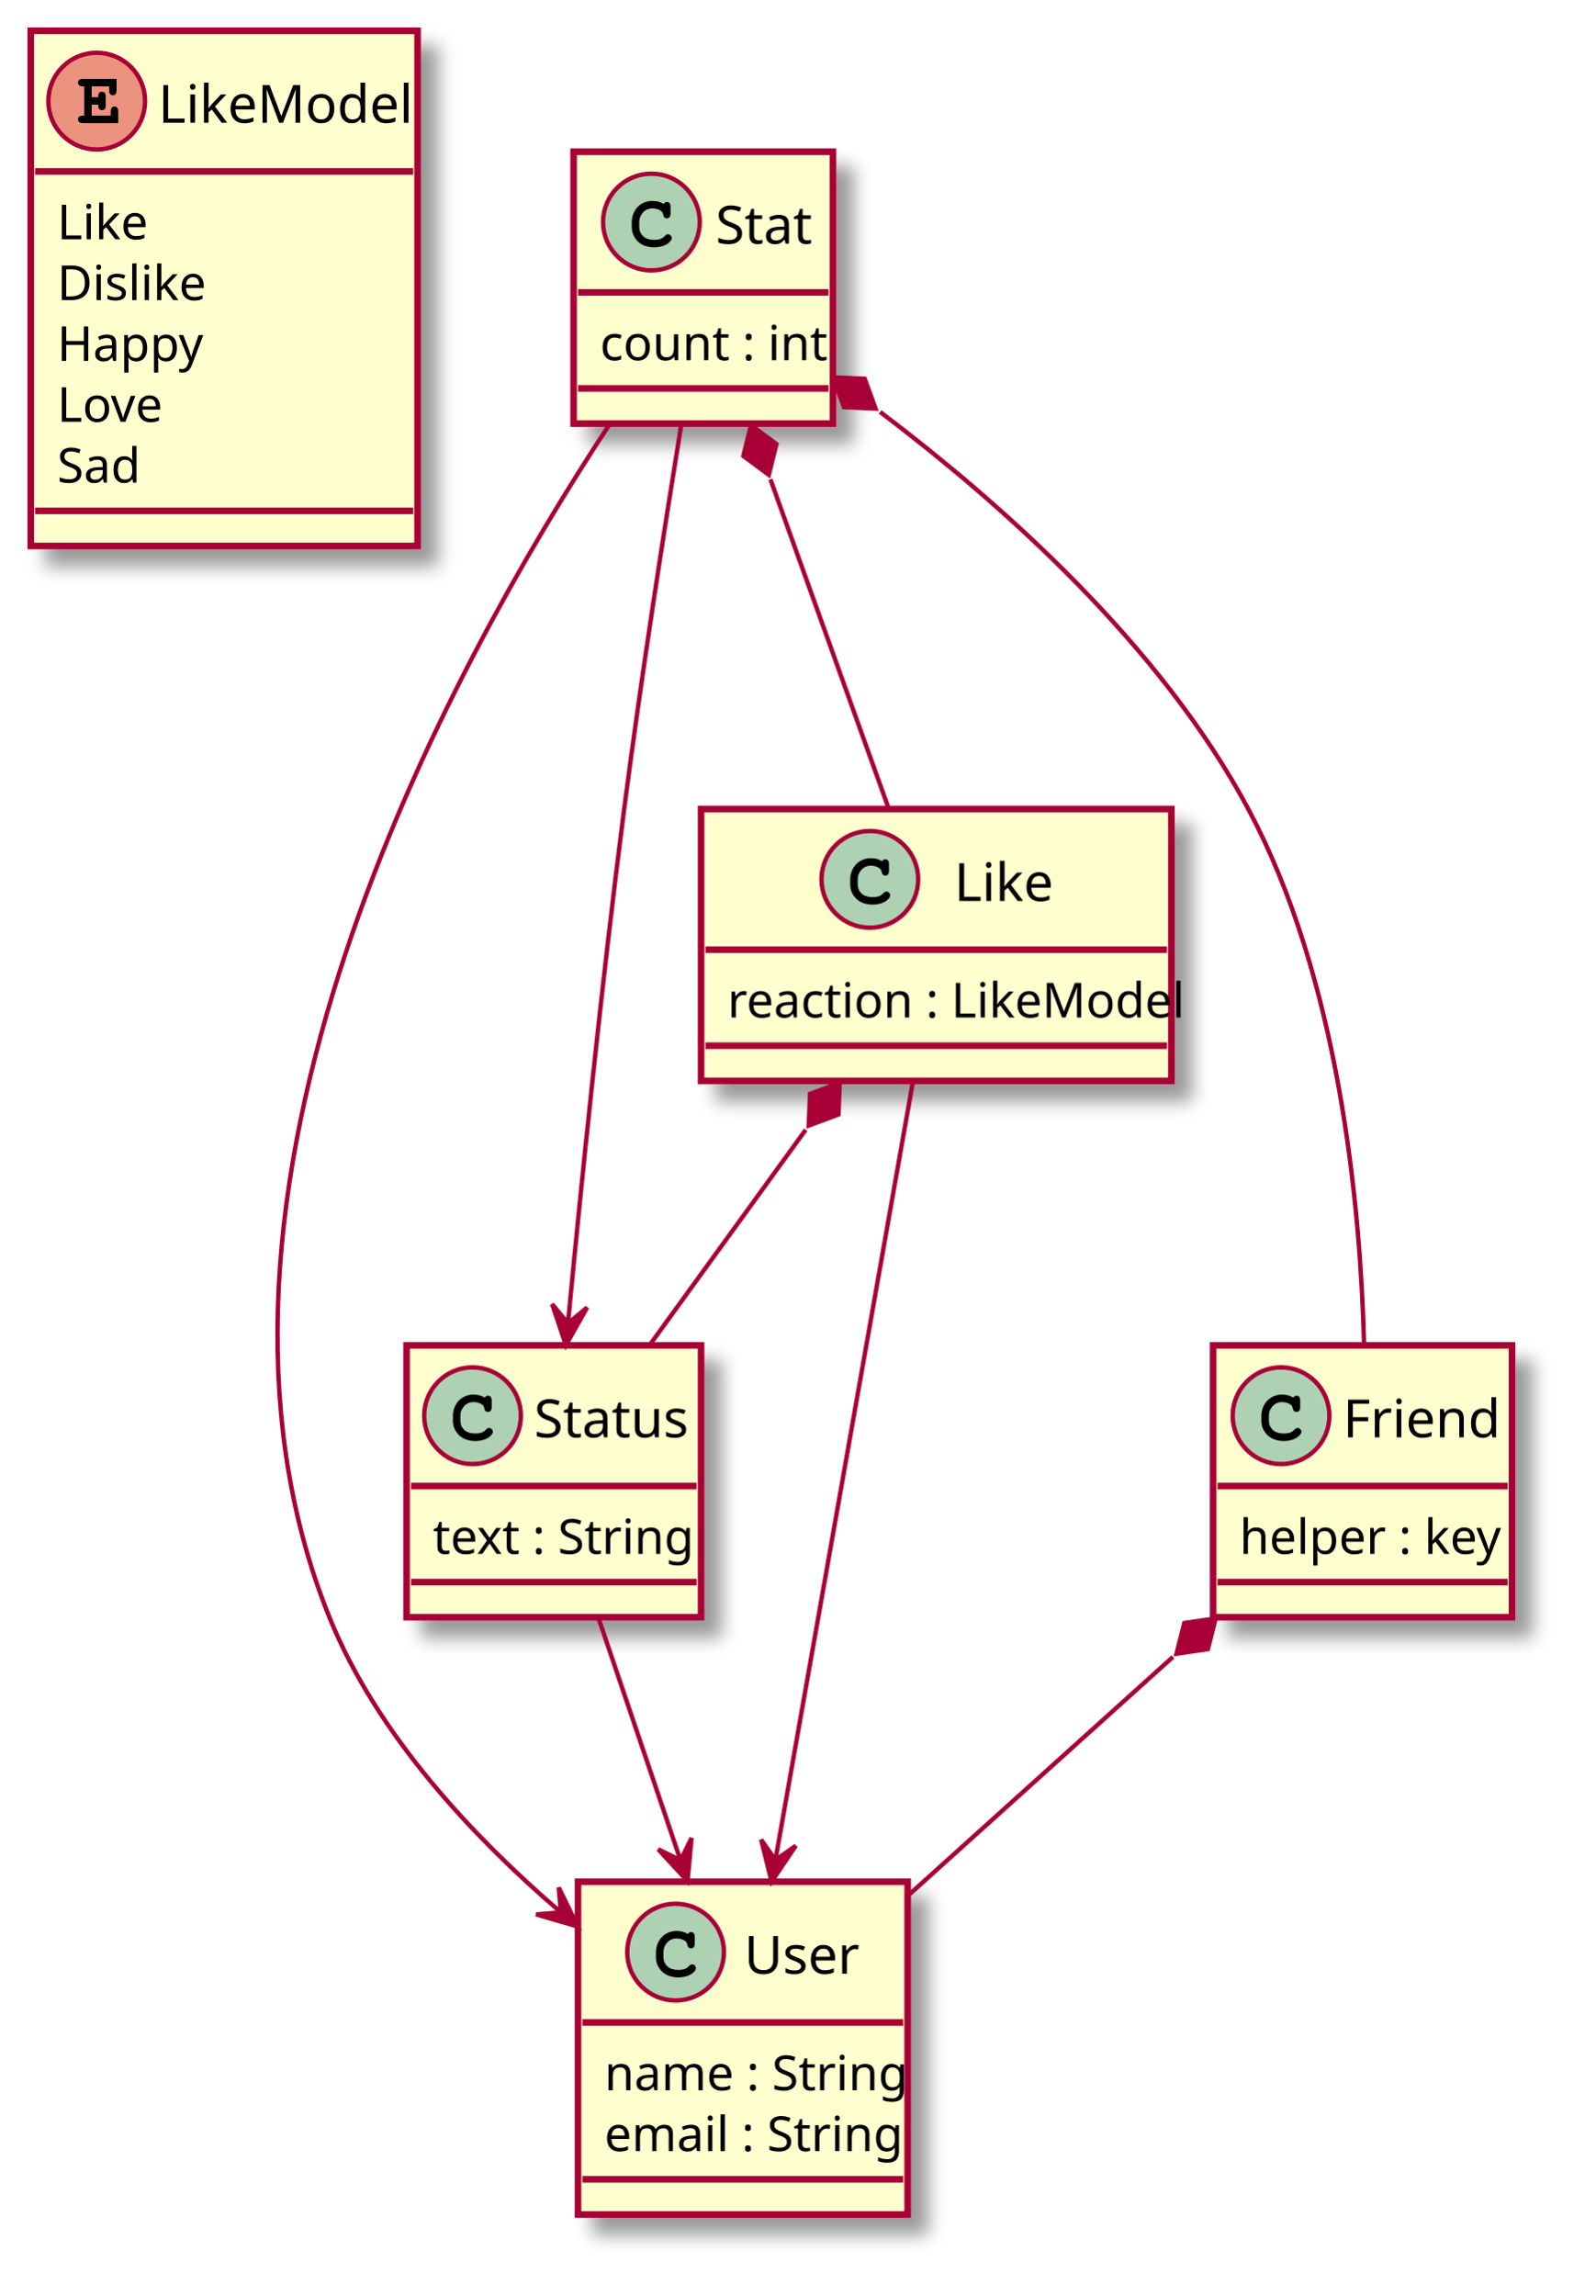
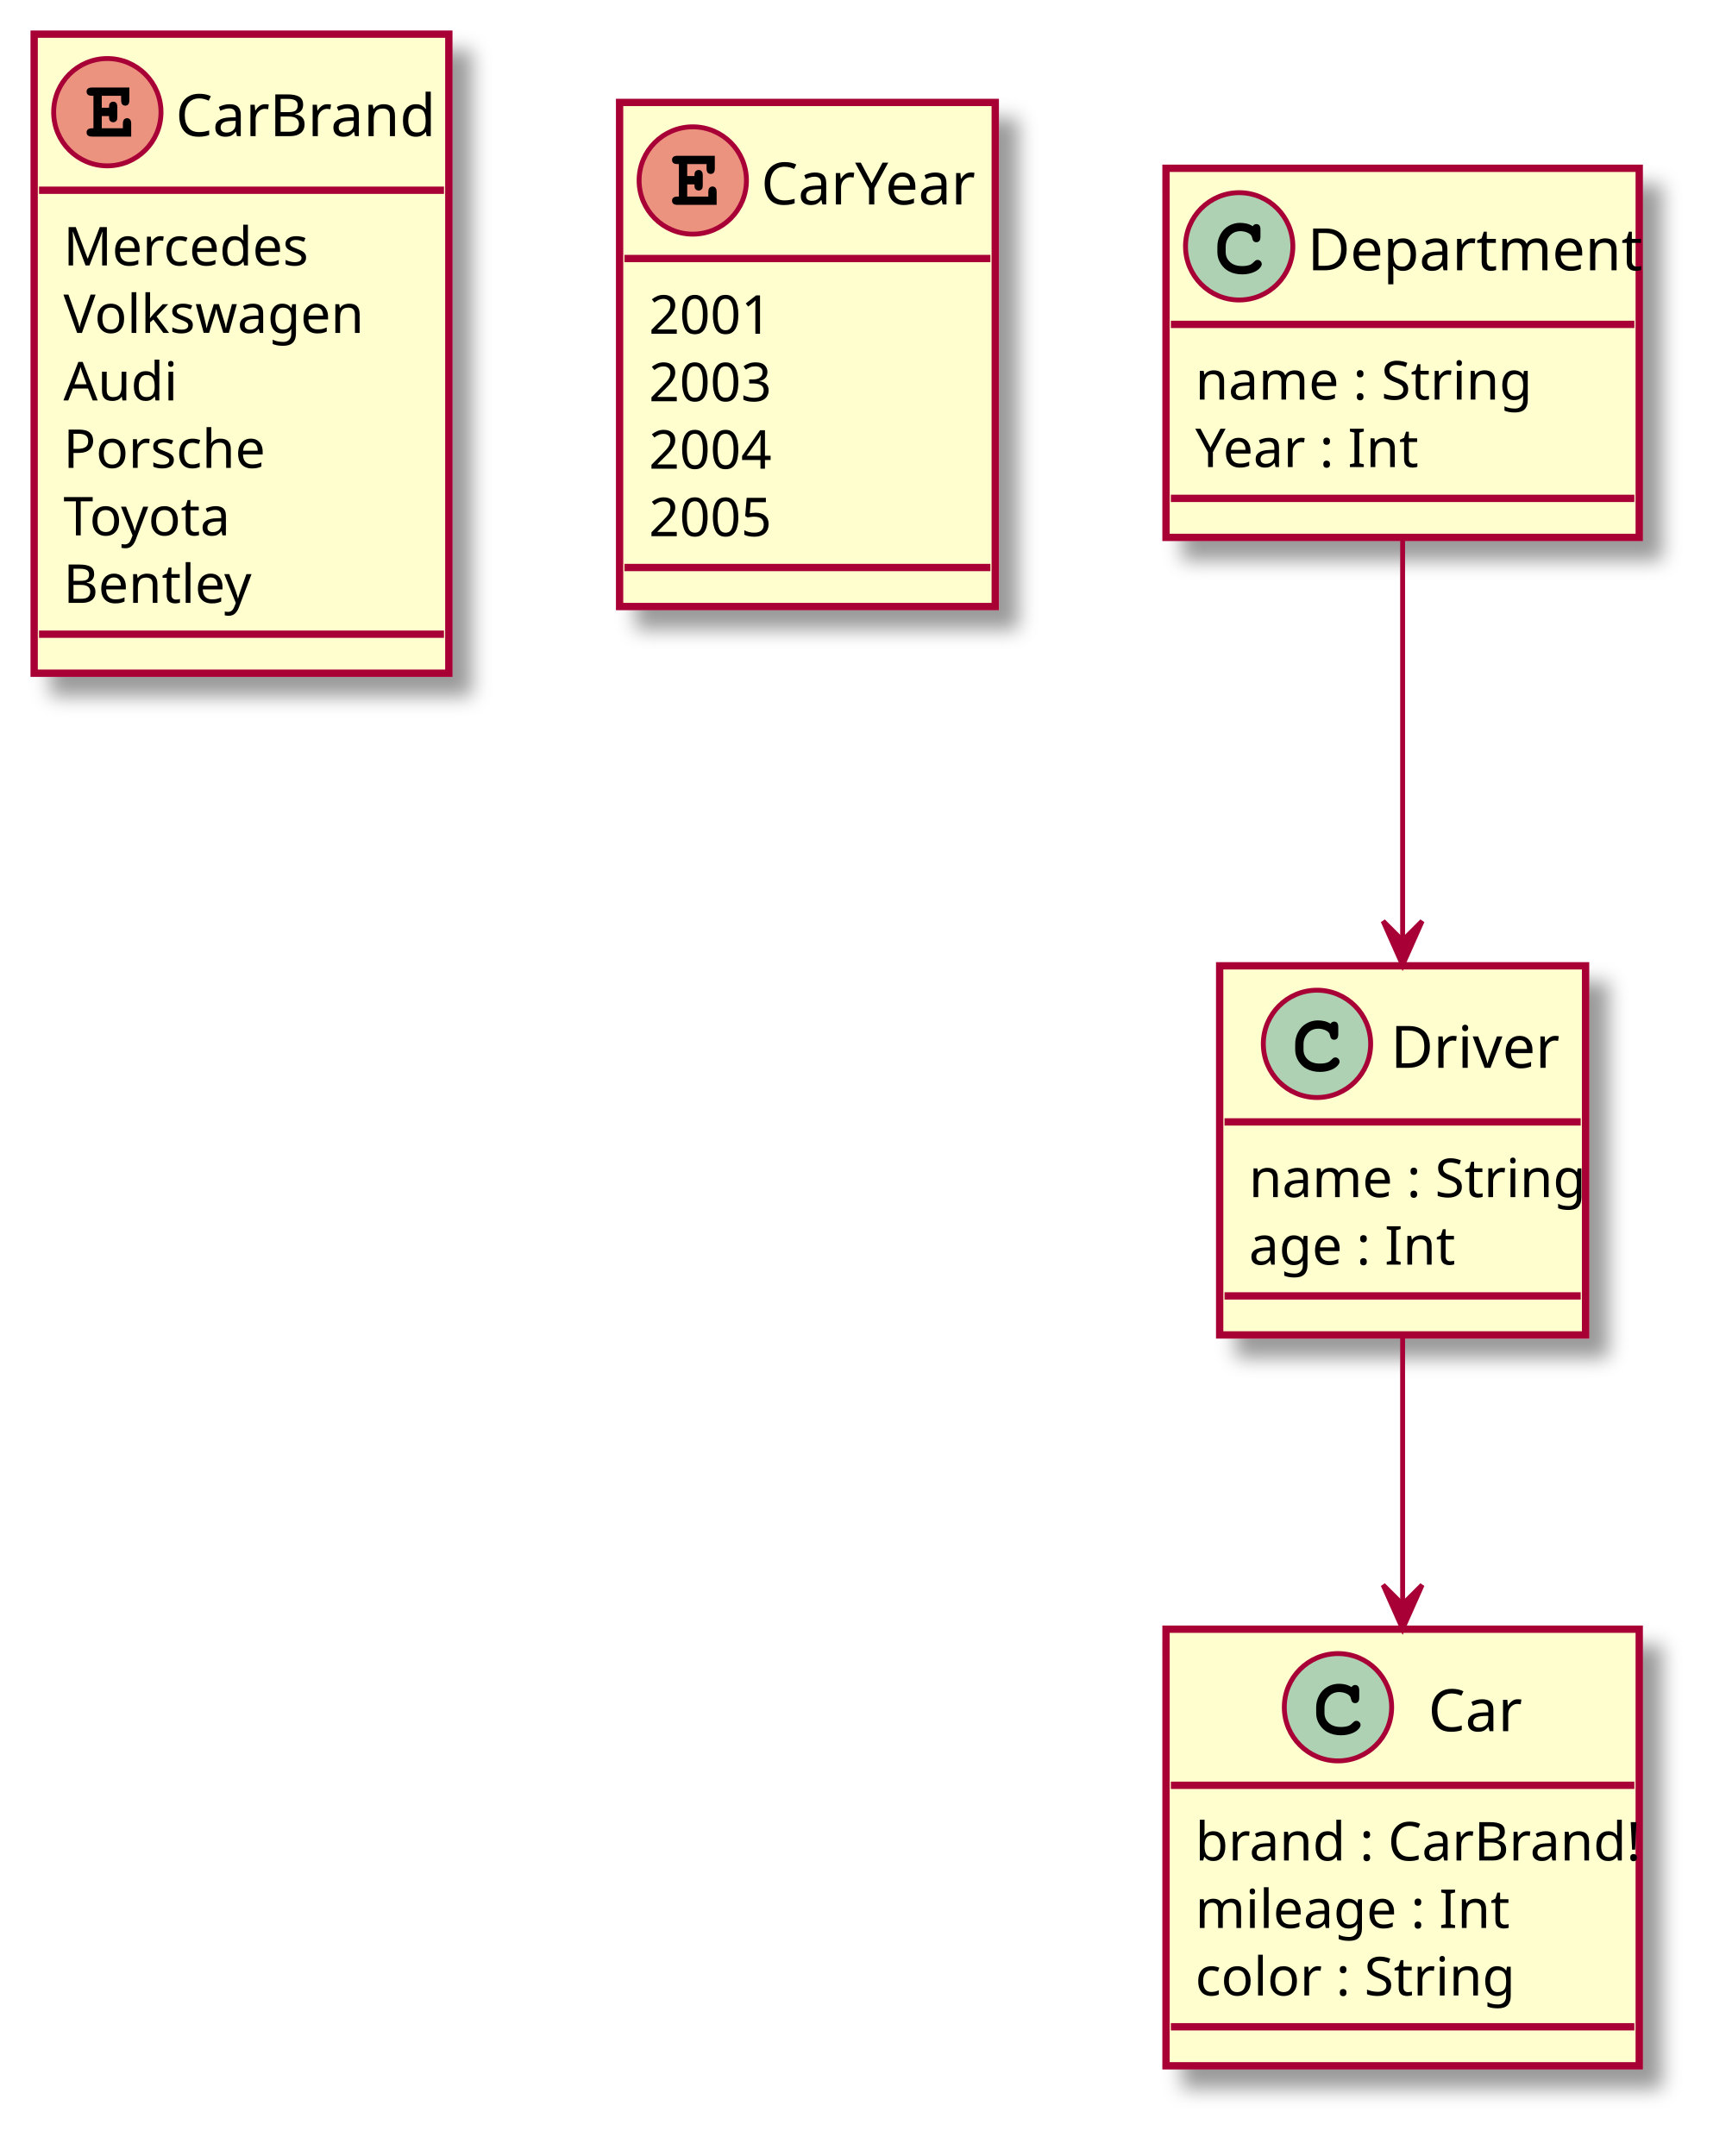
- <svg xmlns="http://www.w3.org/2000/svg" contentScriptType="application/ecmascript" contentStyleType="text/css" height="522px" preserveAspectRatio="none" style="width:363px;height:522px;" version="1.1" viewBox="0 0 363 522" width="363px" zoomAndPan="magnify">
+ <svg xmlns="http://www.w3.org/2000/svg" contentScriptType="application/ecmascript" contentStyleType="text/css" height="442px" preserveAspectRatio="none" style="width:355px;height:442px;" version="1.1" viewBox="0 0 355 442" width="355px" zoomAndPan="magnify">
  <defs>
-     <filter height="300%" id="f13vbwpd6ik7m6" width="300%" x="-1" y="-1">
+     <filter height="300%" id="f1el9ndpa0d3pv" width="300%" x="-1" y="-1">
      <feGaussianBlur result="blurOut" stdDeviation="2.0" />
      <feColorMatrix in="blurOut" result="blurOut2" type="matrix" values="0 0 0 0 0 0 0 0 0 0 0 0 0 0 0 0 0 0 .4 0" />
      <feOffset dx="4.0" dy="4.0" in="blurOut2" result="blurOut3" />
      <feBlend in="SourceGraphic" in2="blurOut3" mode="normal" />
    </filter>
  </defs>
  <g>
-     <rect codeLine="1" fill="#FEFECE" filter="url(#f13vbwpd6ik7m6)" height="117.18" id="LikeModel" style="stroke: #A80036; stroke-width: 1.5;" width="88" x="7" y="7" />
+     <rect codeLine="1" fill="#FEFECE" filter="url(#f1el9ndpa0d3pv)" height="131.016" id="CarBrand" style="stroke: #A80036; stroke-width: 1.5;" width="85" x="7" y="7" />
    <ellipse cx="22" cy="23" fill="#EB937F" rx="11" ry="11" style="stroke: #A80036; stroke-width: 1.0;" />
    <path d="M20.859,23.797 L20.859,26.297 L25.188,26.297 L25.188,25.375 Q25.188,24.766 25.43,24.5 Q25.672,24.234 26.047,24.234 Q26.422,24.234 26.656,24.5 Q26.891,24.766 26.891,25.375 L26.891,28 L18.891,28 Q18.266,28 18.008,27.766 Q17.75,27.531 17.75,27.141 Q17.75,26.766 18.016,26.531 Q18.281,26.297 18.891,26.297 L19.156,26.297 L19.156,19.641 L18.891,19.641 Q18.266,19.641 18.008,19.406 Q17.75,19.172 17.75,18.781 Q17.75,18.406 18.008,18.172 Q18.266,17.938 18.891,17.938 L26.516,17.938 L26.516,20.531 Q26.516,21.141 26.289,21.398 Q26.062,21.656 25.672,21.656 Q25.297,21.656 25.062,21.398 Q24.828,21.141 24.828,20.531 L24.828,19.641 L20.859,19.641 L20.859,22.094 L22.344,22.094 Q22.344,21.438 22.469,21.25 Q22.734,20.844 23.203,20.844 Q23.578,20.844 23.812,21.102 Q24.047,21.359 24.047,21.969 L24.047,23.938 Q24.047,24.484 23.922,24.672 Q23.656,25.062 23.203,25.062 Q22.734,25.062 22.469,24.656 Q22.344,24.469 22.344,23.797 L20.859,23.797 Z " />
-     <text fill="#000000" font-family="sans-serif" font-size="12" lengthAdjust="spacingAndGlyphs" textLength="56" x="36" y="27.91">LikeModel</text>
-     <line style="stroke: #A80036; stroke-width: 1.5;" x1="8" x2="94" y1="39" y2="39" />
-     <text fill="#000000" font-family="sans-serif" font-size="11" lengthAdjust="spacingAndGlyphs" textLength="19" x="13" y="54.419">Like</text>
-     <text fill="#000000" font-family="sans-serif" font-size="11" lengthAdjust="spacingAndGlyphs" textLength="30" x="13" y="68.255">Dislike</text>
-     <text fill="#000000" font-family="sans-serif" font-size="11" lengthAdjust="spacingAndGlyphs" textLength="31" x="13" y="82.091">Happy</text>
-     <text fill="#000000" font-family="sans-serif" font-size="11" lengthAdjust="spacingAndGlyphs" textLength="24" x="13" y="95.927">Love</text>
-     <text fill="#000000" font-family="sans-serif" font-size="11" lengthAdjust="spacingAndGlyphs" textLength="19" x="13" y="109.763">Sad</text>
-     <line style="stroke: #A80036; stroke-width: 1.5;" x1="8" x2="94" y1="116.18" y2="116.18" />
-     <rect codeLine="8" fill="#FEFECE" filter="url(#f13vbwpd6ik7m6)" height="75.672" id="User" style="stroke: #A80036; stroke-width: 1.5;" width="75" x="131.5" y="428" />
-     <ellipse cx="153.7" cy="444" fill="#ADD1B2" rx="11" ry="11" style="stroke: #A80036; stroke-width: 1.0;" />
-     <path d="M156.466,439.875 Q156.622,439.656 156.809,439.547 Q156.997,439.438 157.216,439.438 Q157.591,439.438 157.825,439.695 Q158.059,439.953 158.059,440.562 L158.059,442.016 Q158.059,442.625 157.825,442.891 Q157.591,443.156 157.216,443.156 Q156.872,443.156 156.669,442.953 Q156.466,442.766 156.356,442.25 Q156.309,441.891 156.122,441.703 Q155.794,441.328 155.184,441.109 Q154.575,440.891 153.95,440.891 Q153.184,440.891 152.552,441.219 Q151.919,441.547 151.427,442.297 Q150.934,443.047 150.934,444.078 L150.934,445.172 Q150.934,446.406 151.825,447.227 Q152.716,448.047 154.309,448.047 Q155.247,448.047 155.903,447.797 Q156.294,447.641 156.716,447.203 Q156.981,446.938 157.13,446.859 Q157.278,446.781 157.481,446.781 Q157.809,446.781 158.067,447.039 Q158.325,447.297 158.325,447.641 Q158.325,447.984 157.981,448.391 Q157.481,448.969 156.684,449.297 Q155.606,449.75 154.309,449.75 Q152.794,449.75 151.591,449.125 Q150.606,448.625 149.919,447.555 Q149.231,446.484 149.231,445.203 L149.231,444.047 Q149.231,442.719 149.848,441.57 Q150.466,440.422 151.559,439.805 Q152.653,439.188 153.887,439.188 Q154.622,439.188 155.27,439.352 Q155.919,439.516 156.466,439.875 Z " />
-     <text fill="#000000" font-family="sans-serif" font-size="12" lengthAdjust="spacingAndGlyphs" textLength="27" x="169.3" y="448.91">User</text>
-     <line style="stroke: #A80036; stroke-width: 1.5;" x1="132.5" x2="205.5" y1="460" y2="460" />
-     <text fill="#000000" font-family="sans-serif" font-size="11" lengthAdjust="spacingAndGlyphs" textLength="63" x="137.5" y="475.419">name : String</text>
-     <text fill="#000000" font-family="sans-serif" font-size="11" lengthAdjust="spacingAndGlyphs" textLength="61" x="137.5" y="489.255">email : String</text>
-     <line style="stroke: #A80036; stroke-width: 1.5;" x1="132.5" x2="205.5" y1="495.672" y2="495.672" />
-     <rect codeLine="12" fill="#FEFECE" filter="url(#f13vbwpd6ik7m6)" height="61.836" id="Status" style="stroke: #A80036; stroke-width: 1.5;" width="67" x="92.5" y="306" />
-     <ellipse cx="107.5" cy="322" fill="#ADD1B2" rx="11" ry="11" style="stroke: #A80036; stroke-width: 1.0;" />
-     <path d="M110.266,317.875 Q110.422,317.656 110.609,317.547 Q110.797,317.438 111.016,317.438 Q111.391,317.438 111.625,317.695 Q111.859,317.953 111.859,318.562 L111.859,320.016 Q111.859,320.625 111.625,320.891 Q111.391,321.156 111.016,321.156 Q110.672,321.156 110.469,320.953 Q110.266,320.766 110.156,320.25 Q110.109,319.891 109.922,319.703 Q109.594,319.328 108.984,319.109 Q108.375,318.891 107.75,318.891 Q106.984,318.891 106.352,319.219 Q105.719,319.547 105.227,320.297 Q104.734,321.047 104.734,322.078 L104.734,323.172 Q104.734,324.406 105.625,325.227 Q106.516,326.047 108.109,326.047 Q109.047,326.047 109.703,325.797 Q110.094,325.641 110.516,325.203 Q110.781,324.938 110.93,324.859 Q111.078,324.781 111.281,324.781 Q111.609,324.781 111.867,325.039 Q112.125,325.297 112.125,325.641 Q112.125,325.984 111.781,326.391 Q111.281,326.969 110.484,327.297 Q109.406,327.75 108.109,327.75 Q106.594,327.75 105.391,327.125 Q104.406,326.625 103.719,325.555 Q103.031,324.484 103.031,323.203 L103.031,322.047 Q103.031,320.719 103.648,319.57 Q104.266,318.422 105.359,317.805 Q106.453,317.188 107.688,317.188 Q108.422,317.188 109.07,317.352 Q109.719,317.516 110.266,317.875 Z " />
-     <text fill="#000000" font-family="sans-serif" font-size="12" lengthAdjust="spacingAndGlyphs" textLength="35" x="121.5" y="326.91">Status</text>
-     <line style="stroke: #A80036; stroke-width: 1.5;" x1="93.5" x2="158.5" y1="338" y2="338" />
-     <text fill="#000000" font-family="sans-serif" font-size="11" lengthAdjust="spacingAndGlyphs" textLength="55" x="98.5" y="353.419">text : String</text>
-     <line style="stroke: #A80036; stroke-width: 1.5;" x1="93.5" x2="158.5" y1="359.836" y2="359.836" />
-     <rect codeLine="15" fill="#FEFECE" filter="url(#f13vbwpd6ik7m6)" height="61.836" id="Like" style="stroke: #A80036; stroke-width: 1.5;" width="107" x="159.5" y="184" />
-     <ellipse cx="197.9" cy="200" fill="#ADD1B2" rx="11" ry="11" style="stroke: #A80036; stroke-width: 1.0;" />
-     <path d="M200.666,195.875 Q200.822,195.656 201.009,195.547 Q201.197,195.438 201.416,195.438 Q201.791,195.438 202.025,195.695 Q202.259,195.953 202.259,196.562 L202.259,198.016 Q202.259,198.625 202.025,198.891 Q201.791,199.156 201.416,199.156 Q201.072,199.156 200.869,198.953 Q200.666,198.766 200.556,198.25 Q200.509,197.891 200.322,197.703 Q199.994,197.328 199.384,197.109 Q198.775,196.891 198.15,196.891 Q197.384,196.891 196.752,197.219 Q196.119,197.547 195.627,198.297 Q195.134,199.047 195.134,200.078 L195.134,201.172 Q195.134,202.406 196.025,203.227 Q196.916,204.047 198.509,204.047 Q199.447,204.047 200.103,203.797 Q200.494,203.641 200.916,203.203 Q201.181,202.938 201.33,202.859 Q201.478,202.781 201.681,202.781 Q202.009,202.781 202.267,203.039 Q202.525,203.297 202.525,203.641 Q202.525,203.984 202.181,204.391 Q201.681,204.969 200.884,205.297 Q199.806,205.75 198.509,205.75 Q196.994,205.75 195.791,205.125 Q194.806,204.625 194.119,203.555 Q193.431,202.484 193.431,201.203 L193.431,200.047 Q193.431,198.719 194.048,197.57 Q194.666,196.422 195.759,195.805 Q196.853,195.188 198.088,195.188 Q198.822,195.188 199.47,195.352 Q200.119,195.516 200.666,195.875 Z " />
-     <text fill="#000000" font-family="sans-serif" font-size="12" lengthAdjust="spacingAndGlyphs" textLength="23" x="217.1" y="204.91">Like</text>
-     <line style="stroke: #A80036; stroke-width: 1.5;" x1="160.5" x2="265.5" y1="216" y2="216" />
-     <text fill="#000000" font-family="sans-serif" font-size="11" lengthAdjust="spacingAndGlyphs" textLength="95" x="165.5" y="231.419">reaction : LikeModel</text>
-     <line style="stroke: #A80036; stroke-width: 1.5;" x1="160.5" x2="265.5" y1="237.836" y2="237.836" />
-     <rect codeLine="18" fill="#FEFECE" filter="url(#f13vbwpd6ik7m6)" height="61.836" id="Friend" style="stroke: #A80036; stroke-width: 1.5;" width="68" x="276" y="306" />
-     <ellipse cx="291.45" cy="322" fill="#ADD1B2" rx="11" ry="11" style="stroke: #A80036; stroke-width: 1.0;" />
-     <path d="M294.216,317.875 Q294.372,317.656 294.559,317.547 Q294.747,317.438 294.966,317.438 Q295.341,317.438 295.575,317.695 Q295.809,317.953 295.809,318.562 L295.809,320.016 Q295.809,320.625 295.575,320.891 Q295.341,321.156 294.966,321.156 Q294.622,321.156 294.419,320.953 Q294.216,320.766 294.106,320.25 Q294.059,319.891 293.872,319.703 Q293.544,319.328 292.934,319.109 Q292.325,318.891 291.7,318.891 Q290.934,318.891 290.302,319.219 Q289.669,319.547 289.177,320.297 Q288.684,321.047 288.684,322.078 L288.684,323.172 Q288.684,324.406 289.575,325.227 Q290.466,326.047 292.059,326.047 Q292.997,326.047 293.653,325.797 Q294.044,325.641 294.466,325.203 Q294.731,324.938 294.88,324.859 Q295.028,324.781 295.231,324.781 Q295.559,324.781 295.817,325.039 Q296.075,325.297 296.075,325.641 Q296.075,325.984 295.731,326.391 Q295.231,326.969 294.434,327.297 Q293.356,327.75 292.059,327.75 Q290.544,327.75 289.341,327.125 Q288.356,326.625 287.669,325.555 Q286.981,324.484 286.981,323.203 L286.981,322.047 Q286.981,320.719 287.598,319.57 Q288.216,318.422 289.309,317.805 Q290.403,317.188 291.637,317.188 Q292.372,317.188 293.02,317.352 Q293.669,317.516 294.216,317.875 Z " />
-     <text fill="#000000" font-family="sans-serif" font-size="12" lengthAdjust="spacingAndGlyphs" textLength="35" x="305.55" y="326.91">Friend</text>
-     <line style="stroke: #A80036; stroke-width: 1.5;" x1="277" x2="343" y1="338" y2="338" />
-     <text fill="#000000" font-family="sans-serif" font-size="11" lengthAdjust="spacingAndGlyphs" textLength="56" x="282" y="353.419">helper : key</text>
-     <line style="stroke: #A80036; stroke-width: 1.5;" x1="277" x2="343" y1="359.836" y2="359.836" />
-     <rect codeLine="21" fill="#FEFECE" filter="url(#f13vbwpd6ik7m6)" height="61.836" id="Stat" style="stroke: #A80036; stroke-width: 1.5;" width="59" x="130.5" y="34.5" />
-     <ellipse cx="148.2" cy="50.5" fill="#ADD1B2" rx="11" ry="11" style="stroke: #A80036; stroke-width: 1.0;" />
-     <path d="M150.966,46.375 Q151.122,46.156 151.309,46.047 Q151.497,45.938 151.716,45.938 Q152.091,45.938 152.325,46.195 Q152.559,46.453 152.559,47.062 L152.559,48.516 Q152.559,49.125 152.325,49.391 Q152.091,49.656 151.716,49.656 Q151.372,49.656 151.169,49.453 Q150.966,49.266 150.856,48.75 Q150.809,48.391 150.622,48.203 Q150.294,47.828 149.684,47.609 Q149.075,47.391 148.45,47.391 Q147.684,47.391 147.052,47.719 Q146.419,48.047 145.927,48.797 Q145.434,49.547 145.434,50.578 L145.434,51.672 Q145.434,52.906 146.325,53.727 Q147.216,54.547 148.809,54.547 Q149.747,54.547 150.403,54.297 Q150.794,54.141 151.216,53.703 Q151.481,53.438 151.63,53.359 Q151.778,53.281 151.981,53.281 Q152.309,53.281 152.567,53.539 Q152.825,53.797 152.825,54.141 Q152.825,54.484 152.481,54.891 Q151.981,55.469 151.184,55.797 Q150.106,56.25 148.809,56.25 Q147.294,56.25 146.091,55.625 Q145.106,55.125 144.419,54.055 Q143.731,52.984 143.731,51.703 L143.731,50.547 Q143.731,49.219 144.348,48.07 Q144.966,46.922 146.059,46.305 Q147.153,45.688 148.387,45.688 Q149.122,45.688 149.77,45.852 Q150.419,46.016 150.966,46.375 Z " />
-     <text fill="#000000" font-family="sans-serif" font-size="12" lengthAdjust="spacingAndGlyphs" textLength="21" x="162.8" y="55.41">Stat</text>
-     <line style="stroke: #A80036; stroke-width: 1.5;" x1="131.5" x2="188.5" y1="66.5" y2="66.5" />
-     <text fill="#000000" font-family="sans-serif" font-size="11" lengthAdjust="spacingAndGlyphs" textLength="47" x="136.5" y="81.919">count : int</text>
-     <line style="stroke: #A80036; stroke-width: 1.5;" x1="131.5" x2="188.5" y1="88.336" y2="88.336" />
-     <path codeLine="24" d="M136.19,368.097 C141.729,384.457 148.669,404.951 154.737,422.874 " fill="none" id="Status-to-User" style="stroke: #A80036; stroke-width: 1.0;" />
-     <polygon fill="#A80036" points="156.424,427.856,157.327,418.048,154.821,423.12,149.75,420.613,156.424,427.856" style="stroke: #A80036; stroke-width: 1.0;" />
-     <path codeLine="25" d="M207.693,246.035 C199.892,290.179 185.299,372.761 176.435,422.925 " fill="none" id="Like-to-User" style="stroke: #A80036; stroke-width: 1.0;" />
-     <polygon fill="#A80036" points="175.543,427.975,181.048,419.808,176.413,423.052,173.17,418.417,175.543,427.975" style="stroke: #A80036; stroke-width: 1.0;" />
-     <path codeLine="26" d="M183.301,256.964 C171.711,272.951 158.661,290.95 147.947,305.729 " fill="none" id="Like-backto-Status" style="stroke: #A80036; stroke-width: 1.0;" />
-     <polygon fill="#A80036" points="191.046,246.281,184.286,248.79,184.002,255.996,190.762,253.487,191.046,246.281" style="stroke: #A80036; stroke-width: 1.0;" />
-     <path codeLine="27" d="M266.86,376.856 C247.632,394.176 225.189,414.39 206.649,431.089 " fill="none" id="Friend-backto-User" style="stroke: #A80036; stroke-width: 1.0;" />
-     <polygon fill="#A80036" points="276.585,368.097,269.45,369.141,267.67,376.129,274.805,375.085,276.585,368.097" style="stroke: #A80036; stroke-width: 1.0;" />
-     <path codeLine="28" d="M138.516,96.754 C102.166,151.909 36.106,271.976 75,368 C85.73,394.49 107.548,417.742 127.465,434.836 " fill="none" id="Stat-to-User" style="stroke: #A80036; stroke-width: 1.0;" />
-     <polygon fill="#A80036" points="131.419,438.171,127.119,429.311,127.597,434.947,121.961,435.425,131.419,438.171" style="stroke: #A80036; stroke-width: 1.0;" />
-     <path codeLine="29" d="M154.944,96.876 C151.099,120.568 145.833,154.322 142,184 C136.843,223.927 132.179,269.918 129.235,300.76 " fill="none" id="Stat-to-Status" style="stroke: #A80036; stroke-width: 1.0;" />
-     <polygon fill="#A80036" points="128.741,305.957,133.574,297.376,129.214,300.979,125.61,296.619,128.741,305.957" style="stroke: #A80036; stroke-width: 1.0;" />
-     <path codeLine="30" d="M200.242,93.692 C228.324,114.908 264.191,146.939 284,184 C304.634,222.604 309.516,273.899 310.351,305.927 " fill="none" id="Stat-backto-Friend" style="stroke: #A80036; stroke-width: 1.0;" />
-     <polygon fill="#A80036" points="189.526,85.829,191.996,92.604,199.2,92.929,196.73,86.154,189.526,85.829" style="stroke: #A80036; stroke-width: 1.0;" />
-     <path codeLine="31" d="M175.276,109.012 C183.876,132.948 194.412,162.269 202.161,183.836 " fill="none" id="Stat-backto-Like" style="stroke: #A80036; stroke-width: 1.0;" />
-     <polygon fill="#A80036" points="170.853,96.705,169.118,103.704,174.912,107.998,176.647,100.999,170.853,96.705" style="stroke: #A80036; stroke-width: 1.0;" />
+     <text fill="#000000" font-family="sans-serif" font-size="12" lengthAdjust="spacingAndGlyphs" textLength="53" x="36" y="27.91">CarBrand</text>
+     <line style="stroke: #A80036; stroke-width: 1.5;" x1="8" x2="91" y1="39" y2="39" />
+     <text fill="#000000" font-family="sans-serif" font-size="11" lengthAdjust="spacingAndGlyphs" textLength="48" x="13" y="54.419">Mercedes</text>
+     <text fill="#000000" font-family="sans-serif" font-size="11" lengthAdjust="spacingAndGlyphs" textLength="61" x="13" y="68.255">Volkswagen</text>
+     <text fill="#000000" font-family="sans-serif" font-size="11" lengthAdjust="spacingAndGlyphs" textLength="22" x="13" y="82.091">Audi</text>
+     <text fill="#000000" font-family="sans-serif" font-size="11" lengthAdjust="spacingAndGlyphs" textLength="40" x="13" y="95.927">Porsche</text>
+     <text fill="#000000" font-family="sans-serif" font-size="11" lengthAdjust="spacingAndGlyphs" textLength="33" x="13" y="109.763">Toyota</text>
+     <text fill="#000000" font-family="sans-serif" font-size="11" lengthAdjust="spacingAndGlyphs" textLength="36" x="13" y="123.599">Bentley</text>
+     <line style="stroke: #A80036; stroke-width: 1.5;" x1="8" x2="91" y1="130.016" y2="130.016" />
+     <rect codeLine="9" fill="#FEFECE" filter="url(#f1el9ndpa0d3pv)" height="103.344" id="CarYear" style="stroke: #A80036; stroke-width: 1.5;" width="77" x="127" y="21" />
+     <ellipse cx="142" cy="37" fill="#EB937F" rx="11" ry="11" style="stroke: #A80036; stroke-width: 1.0;" />
+     <path d="M140.859,37.797 L140.859,40.297 L145.188,40.297 L145.188,39.375 Q145.188,38.766 145.43,38.5 Q145.672,38.234 146.047,38.234 Q146.422,38.234 146.656,38.5 Q146.891,38.766 146.891,39.375 L146.891,42 L138.891,42 Q138.266,42 138.008,41.766 Q137.75,41.531 137.75,41.141 Q137.75,40.766 138.016,40.531 Q138.281,40.297 138.891,40.297 L139.156,40.297 L139.156,33.641 L138.891,33.641 Q138.266,33.641 138.008,33.406 Q137.75,33.172 137.75,32.781 Q137.75,32.406 138.008,32.172 Q138.266,31.938 138.891,31.938 L146.516,31.938 L146.516,34.531 Q146.516,35.141 146.289,35.398 Q146.062,35.656 145.672,35.656 Q145.297,35.656 145.062,35.398 Q144.828,35.141 144.828,34.531 L144.828,33.641 L140.859,33.641 L140.859,36.094 L142.344,36.094 Q142.344,35.438 142.469,35.25 Q142.734,34.844 143.203,34.844 Q143.578,34.844 143.812,35.102 Q144.047,35.359 144.047,35.969 L144.047,37.938 Q144.047,38.484 143.922,38.672 Q143.656,39.062 143.203,39.062 Q142.734,39.062 142.469,38.656 Q142.344,38.469 142.344,37.797 L140.859,37.797 Z " />
+     <text fill="#000000" font-family="sans-serif" font-size="12" lengthAdjust="spacingAndGlyphs" textLength="45" x="156" y="41.91">CarYear</text>
+     <line style="stroke: #A80036; stroke-width: 1.5;" x1="128" x2="203" y1="53" y2="53" />
+     <text fill="#000000" font-family="sans-serif" font-size="11" lengthAdjust="spacingAndGlyphs" textLength="24" x="133" y="68.419">2001</text>
+     <text fill="#000000" font-family="sans-serif" font-size="11" lengthAdjust="spacingAndGlyphs" textLength="24" x="133" y="82.255">2003</text>
+     <text fill="#000000" font-family="sans-serif" font-size="11" lengthAdjust="spacingAndGlyphs" textLength="24" x="133" y="96.091">2004</text>
+     <text fill="#000000" font-family="sans-serif" font-size="11" lengthAdjust="spacingAndGlyphs" textLength="24" x="133" y="109.927">2005</text>
+     <line style="stroke: #A80036; stroke-width: 1.5;" x1="128" x2="203" y1="116.344" y2="116.344" />
+     <rect codeLine="15" fill="#FEFECE" filter="url(#f1el9ndpa0d3pv)" height="89.508" id="Car" style="stroke: #A80036; stroke-width: 1.5;" width="97" x="239" y="334" />
+     <ellipse cx="274.25" cy="350" fill="#ADD1B2" rx="11" ry="11" style="stroke: #A80036; stroke-width: 1.0;" />
+     <path d="M277.016,345.875 Q277.172,345.656 277.359,345.547 Q277.547,345.438 277.766,345.438 Q278.141,345.438 278.375,345.695 Q278.609,345.953 278.609,346.562 L278.609,348.016 Q278.609,348.625 278.375,348.891 Q278.141,349.156 277.766,349.156 Q277.422,349.156 277.219,348.953 Q277.016,348.766 276.906,348.25 Q276.859,347.891 276.672,347.703 Q276.344,347.328 275.734,347.109 Q275.125,346.891 274.5,346.891 Q273.734,346.891 273.102,347.219 Q272.469,347.547 271.977,348.297 Q271.484,349.047 271.484,350.078 L271.484,351.172 Q271.484,352.406 272.375,353.227 Q273.266,354.047 274.859,354.047 Q275.797,354.047 276.453,353.797 Q276.844,353.641 277.266,353.203 Q277.531,352.938 277.68,352.859 Q277.828,352.781 278.031,352.781 Q278.359,352.781 278.617,353.039 Q278.875,353.297 278.875,353.641 Q278.875,353.984 278.531,354.391 Q278.031,354.969 277.234,355.297 Q276.156,355.75 274.859,355.75 Q273.344,355.75 272.141,355.125 Q271.156,354.625 270.469,353.555 Q269.781,352.484 269.781,351.203 L269.781,350.047 Q269.781,348.719 270.398,347.57 Q271.016,346.422 272.109,345.805 Q273.203,345.188 274.438,345.188 Q275.172,345.188 275.82,345.352 Q276.469,345.516 277.016,345.875 Z " />
+     <text fill="#000000" font-family="sans-serif" font-size="12" lengthAdjust="spacingAndGlyphs" textLength="20" x="292.75" y="354.91">Car</text>
+     <line style="stroke: #A80036; stroke-width: 1.5;" x1="240" x2="335" y1="366" y2="366" />
+     <text fill="#000000" font-family="sans-serif" font-size="11" lengthAdjust="spacingAndGlyphs" textLength="85" x="245" y="381.419">brand : CarBrand!</text>
+     <text fill="#000000" font-family="sans-serif" font-size="11" lengthAdjust="spacingAndGlyphs" textLength="56" x="245" y="395.255">mileage : Int</text>
+     <text fill="#000000" font-family="sans-serif" font-size="11" lengthAdjust="spacingAndGlyphs" textLength="61" x="245" y="409.091">color : String</text>
+     <line style="stroke: #A80036; stroke-width: 1.5;" x1="240" x2="335" y1="415.508" y2="415.508" />
+     <rect codeLine="20" fill="#FEFECE" filter="url(#f1el9ndpa0d3pv)" height="75.672" id="Driver" style="stroke: #A80036; stroke-width: 1.5;" width="75" x="250" y="198" />
+     <ellipse cx="269.95" cy="214" fill="#ADD1B2" rx="11" ry="11" style="stroke: #A80036; stroke-width: 1.0;" />
+     <path d="M272.716,209.875 Q272.872,209.656 273.059,209.547 Q273.247,209.438 273.466,209.438 Q273.841,209.438 274.075,209.695 Q274.309,209.953 274.309,210.562 L274.309,212.016 Q274.309,212.625 274.075,212.891 Q273.841,213.156 273.466,213.156 Q273.122,213.156 272.919,212.953 Q272.716,212.766 272.606,212.25 Q272.559,211.891 272.372,211.703 Q272.044,211.328 271.434,211.109 Q270.825,210.891 270.2,210.891 Q269.434,210.891 268.802,211.219 Q268.169,211.547 267.677,212.297 Q267.184,213.047 267.184,214.078 L267.184,215.172 Q267.184,216.406 268.075,217.227 Q268.966,218.047 270.559,218.047 Q271.497,218.047 272.153,217.797 Q272.544,217.641 272.966,217.203 Q273.231,216.938 273.38,216.859 Q273.528,216.781 273.731,216.781 Q274.059,216.781 274.317,217.039 Q274.575,217.297 274.575,217.641 Q274.575,217.984 274.231,218.391 Q273.731,218.969 272.934,219.297 Q271.856,219.75 270.559,219.75 Q269.044,219.75 267.841,219.125 Q266.856,218.625 266.169,217.555 Q265.481,216.484 265.481,215.203 L265.481,214.047 Q265.481,212.719 266.098,211.57 Q266.716,210.422 267.809,209.805 Q268.903,209.188 270.137,209.188 Q270.872,209.188 271.52,209.352 Q272.169,209.516 272.716,209.875 Z " />
+     <text fill="#000000" font-family="sans-serif" font-size="12" lengthAdjust="spacingAndGlyphs" textLength="32" x="285.05" y="218.91">Driver</text>
+     <line style="stroke: #A80036; stroke-width: 1.5;" x1="251" x2="324" y1="230" y2="230" />
+     <text fill="#000000" font-family="sans-serif" font-size="11" lengthAdjust="spacingAndGlyphs" textLength="63" x="256" y="245.419">name : String</text>
+     <text fill="#000000" font-family="sans-serif" font-size="11" lengthAdjust="spacingAndGlyphs" textLength="38" x="256" y="259.255">age : Int</text>
+     <line style="stroke: #A80036; stroke-width: 1.5;" x1="251" x2="324" y1="265.672" y2="265.672" />
+     <rect codeLine="24" fill="#FEFECE" filter="url(#f1el9ndpa0d3pv)" height="75.672" id="Department" style="stroke: #A80036; stroke-width: 1.5;" width="97" x="239" y="34.5" />
+     <ellipse cx="254" cy="50.5" fill="#ADD1B2" rx="11" ry="11" style="stroke: #A80036; stroke-width: 1.0;" />
+     <path d="M256.766,46.375 Q256.922,46.156 257.109,46.047 Q257.297,45.938 257.516,45.938 Q257.891,45.938 258.125,46.195 Q258.359,46.453 258.359,47.062 L258.359,48.516 Q258.359,49.125 258.125,49.391 Q257.891,49.656 257.516,49.656 Q257.172,49.656 256.969,49.453 Q256.766,49.266 256.656,48.75 Q256.609,48.391 256.422,48.203 Q256.094,47.828 255.484,47.609 Q254.875,47.391 254.25,47.391 Q253.484,47.391 252.852,47.719 Q252.219,48.047 251.727,48.797 Q251.234,49.547 251.234,50.578 L251.234,51.672 Q251.234,52.906 252.125,53.727 Q253.016,54.547 254.609,54.547 Q255.547,54.547 256.203,54.297 Q256.594,54.141 257.016,53.703 Q257.281,53.438 257.43,53.359 Q257.578,53.281 257.781,53.281 Q258.109,53.281 258.367,53.539 Q258.625,53.797 258.625,54.141 Q258.625,54.484 258.281,54.891 Q257.781,55.469 256.984,55.797 Q255.906,56.25 254.609,56.25 Q253.094,56.25 251.891,55.625 Q250.906,55.125 250.219,54.055 Q249.531,52.984 249.531,51.703 L249.531,50.547 Q249.531,49.219 250.148,48.07 Q250.766,46.922 251.859,46.305 Q252.953,45.688 254.188,45.688 Q254.922,45.688 255.57,45.852 Q256.219,46.016 256.766,46.375 Z " />
+     <text fill="#000000" font-family="sans-serif" font-size="12" lengthAdjust="spacingAndGlyphs" textLength="65" x="268" y="55.41">Department</text>
+     <line style="stroke: #A80036; stroke-width: 1.5;" x1="240" x2="335" y1="66.5" y2="66.5" />
+     <text fill="#000000" font-family="sans-serif" font-size="11" lengthAdjust="spacingAndGlyphs" textLength="63" x="245" y="81.919">name : String</text>
+     <text fill="#000000" font-family="sans-serif" font-size="11" lengthAdjust="spacingAndGlyphs" textLength="44" x="245" y="95.755">Year : Int</text>
+     <line style="stroke: #A80036; stroke-width: 1.5;" x1="240" x2="335" y1="102.172" y2="102.172" />
+     <path codeLine="28" d="M287.5,274.046 C287.5,290.827 287.5,310.9 287.5,328.912 " fill="none" id="Driver-to-Car" style="stroke: #A80036; stroke-width: 1.0;" />
+     <polygon fill="#A80036" points="287.5,333.933,291.5,324.933,287.5,328.933,283.5,324.933,287.5,333.933" style="stroke: #A80036; stroke-width: 1.0;" />
+     <path codeLine="29" d="M287.5,110.551 C287.5,135.084 287.5,167.318 287.5,192.833 " fill="none" id="Department-to-Driver" style="stroke: #A80036; stroke-width: 1.0;" />
+     <polygon fill="#A80036" points="287.5,197.842,291.5,188.842,287.5,192.842,283.5,188.842,287.5,197.842" style="stroke: #A80036; stroke-width: 1.0;" />
  </g>
</svg>
